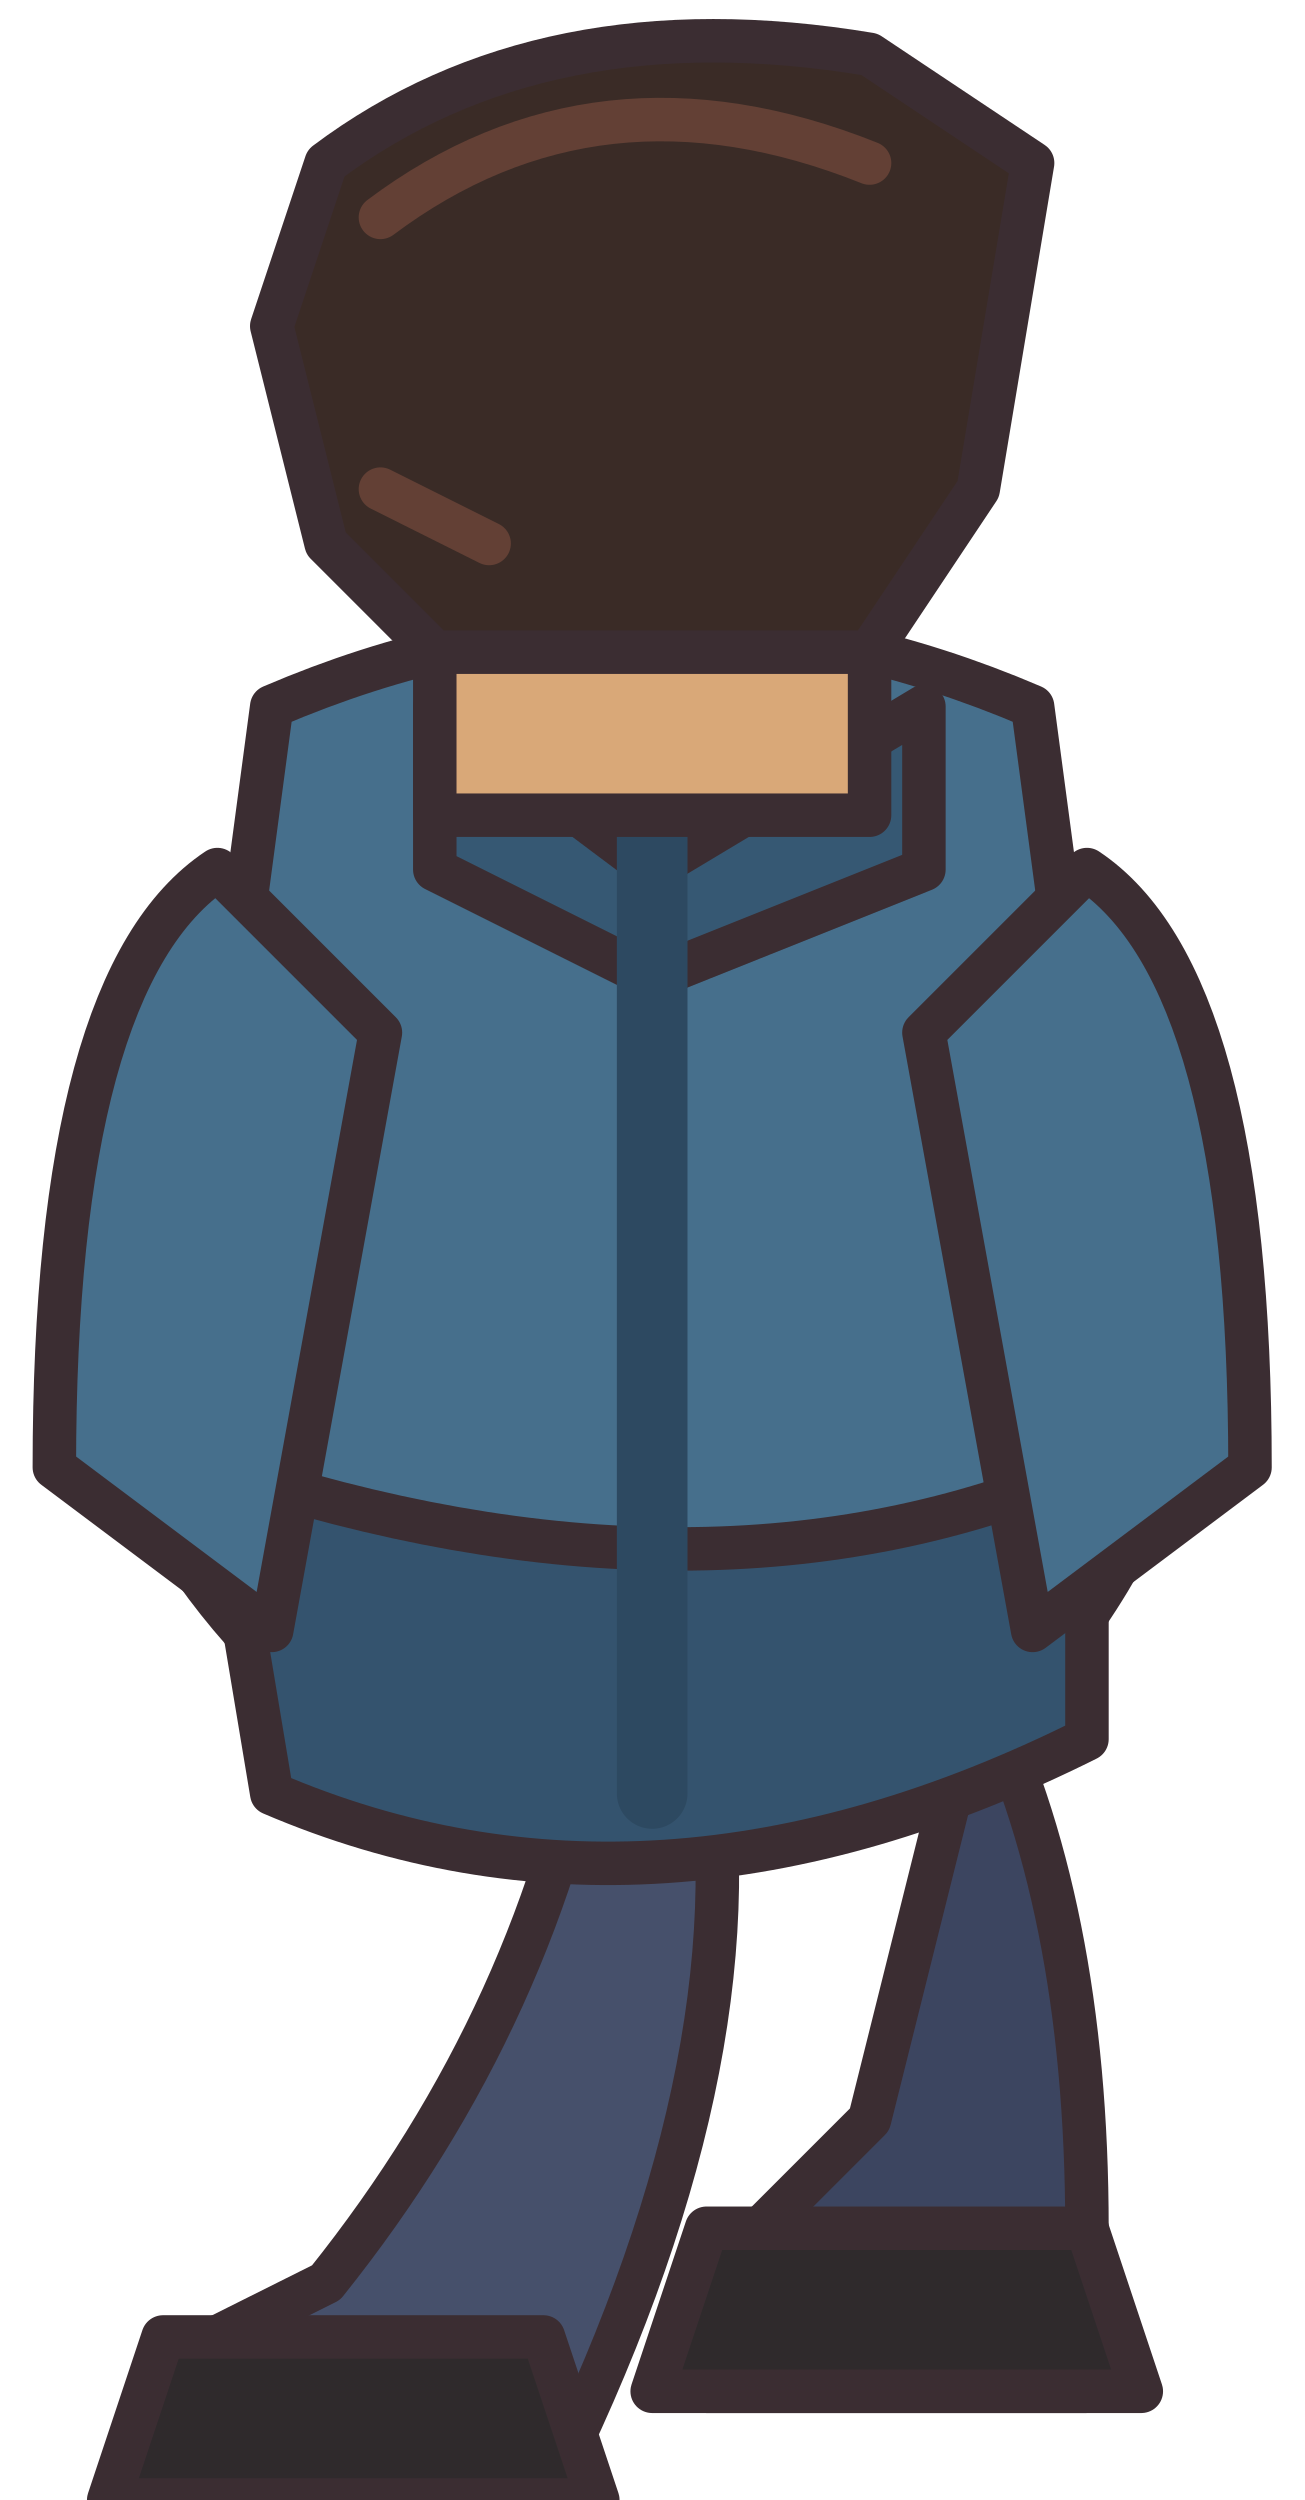
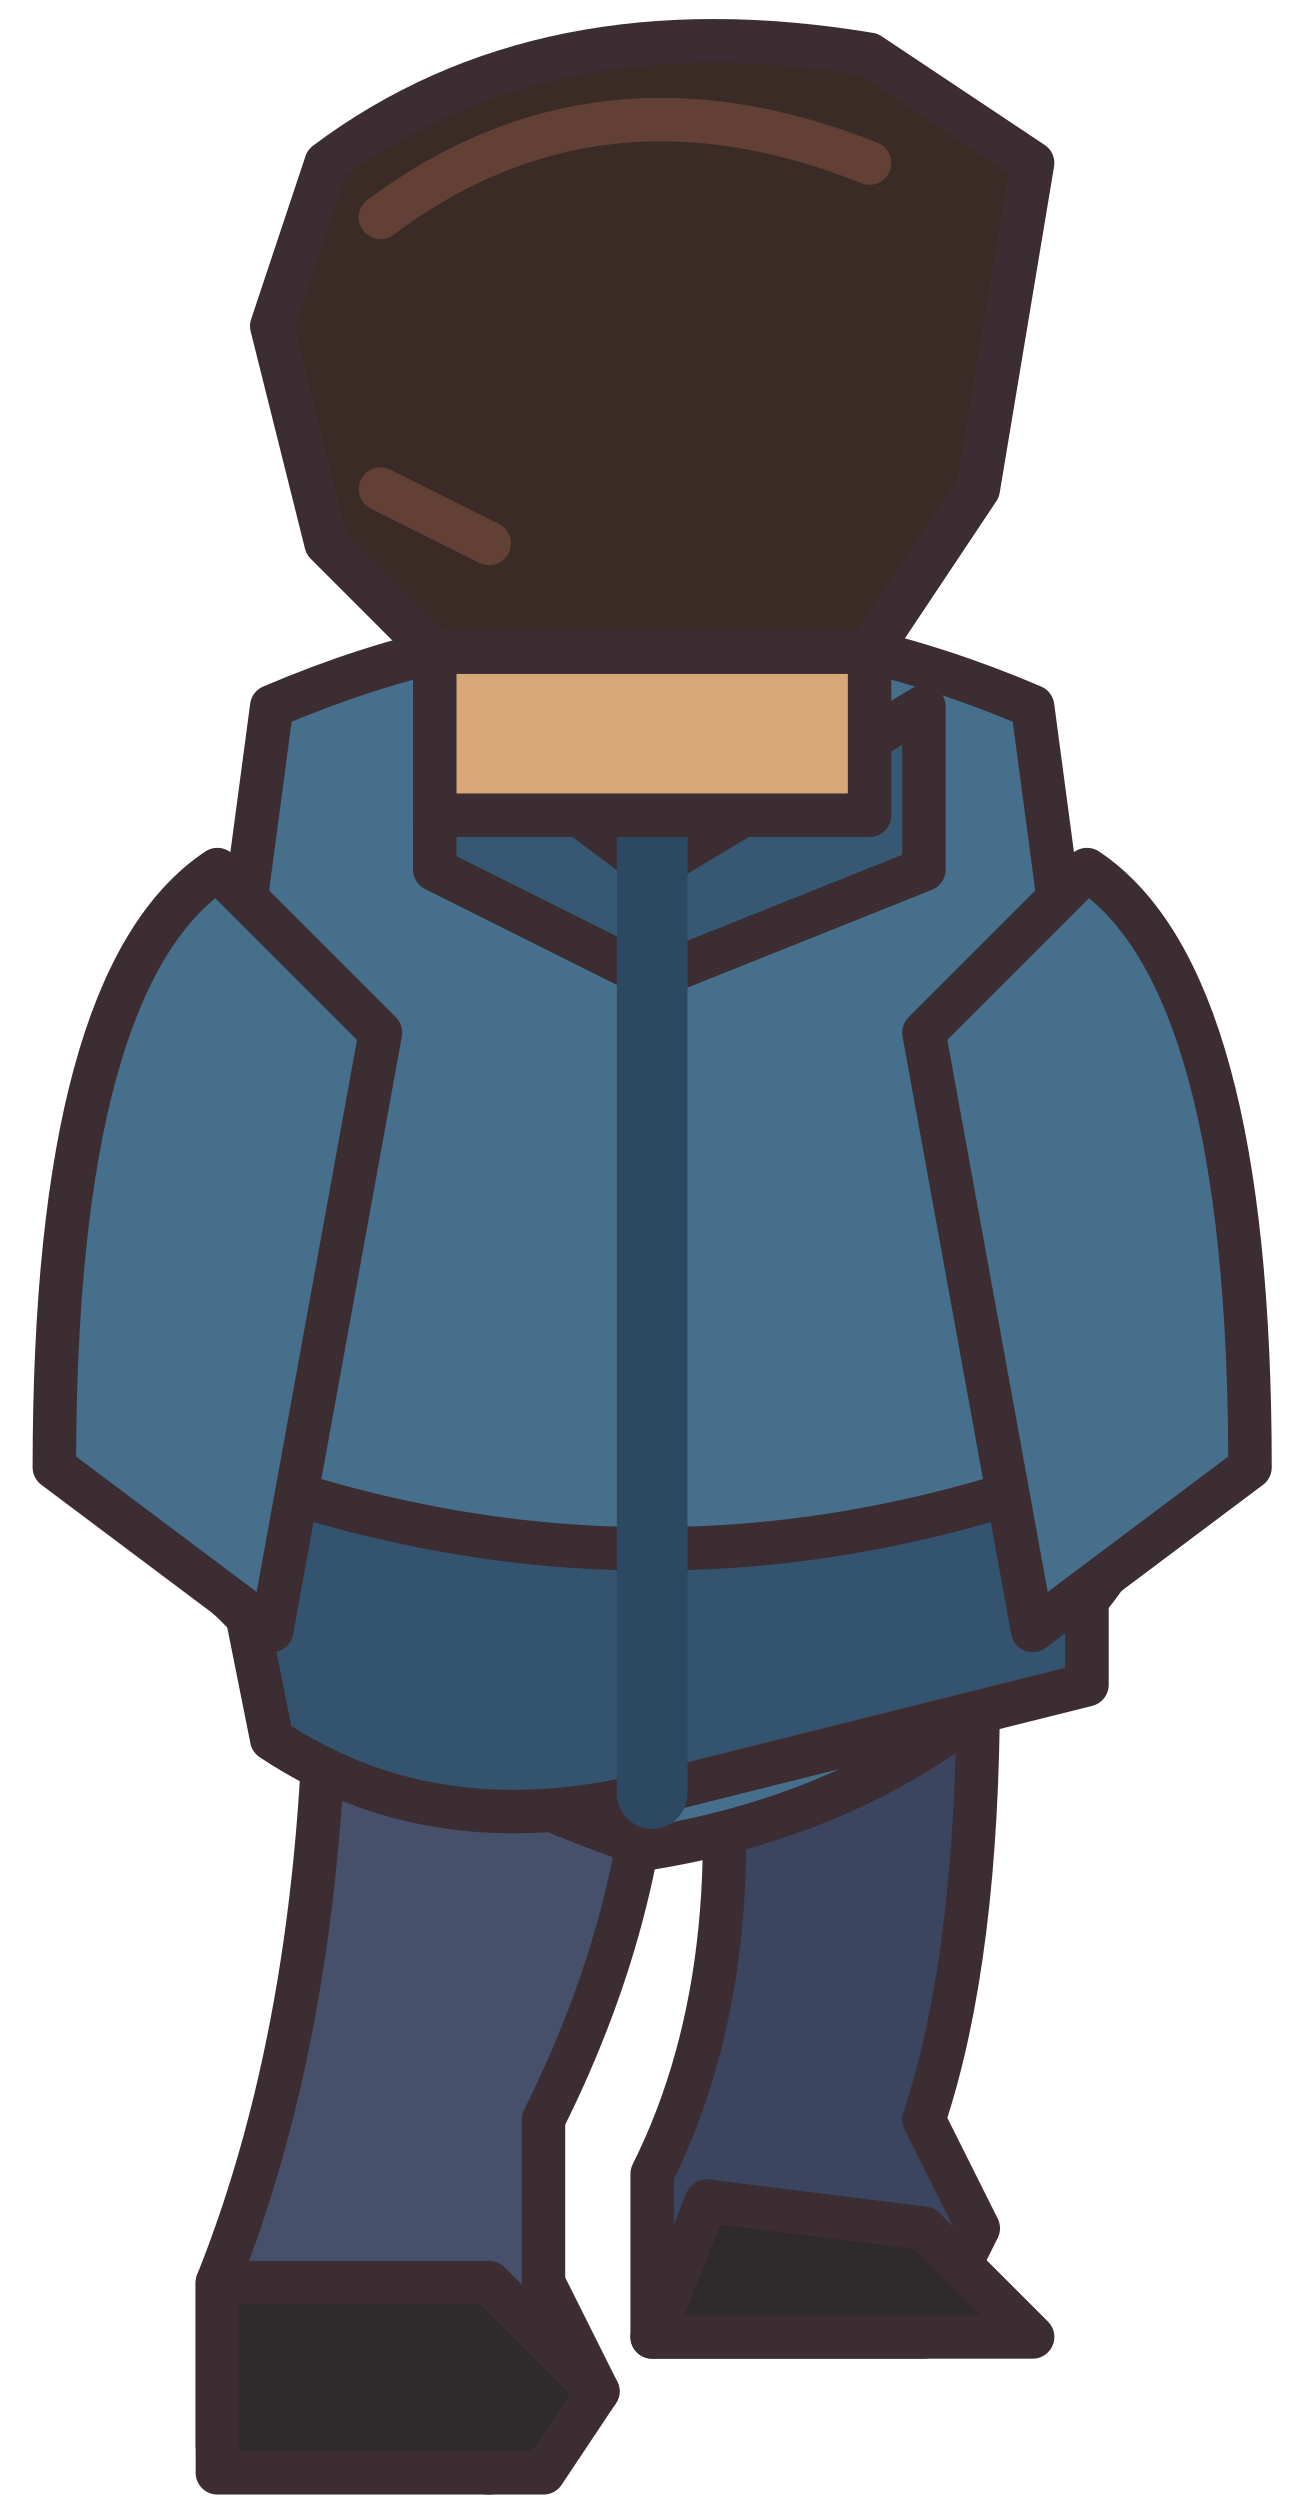
<svg xmlns="http://www.w3.org/2000/svg" width="24" height="46" viewBox="0 0 24 46" shape-rendering="geometricPrecision" stroke="#3b2d32" stroke-width="0.8" stroke-linejoin="round" stroke-linecap="round">
-   <path id="leg-b" d="M13 31 L18 31 Q17 35 16 39 L14 41 L13 44 L20 44 L20 41 Q20 35 18 31 Z" fill="#3c4560" />
-   <path d="M13 41 L20 41 L21 44 L12 44 Z" fill="#2f2a2c" />
-   <path id="leg-a" d="M6 31 L11 31 Q10 37 6 42 L4 43 L3 46 L10 46 Q14 38 13 32 Z" fill="#46506b" />
-   <path d="M3 43 L10 43 L11 46 L2 46 Z" fill="#2f2a2c" />
-   <path d="M5 13 Q12 10 19 13 L21 28 Q18 34 12 34 Q6 33 3 28 Z" fill="#466f8c" />
-   <path d="M4 27 Q13 30 20 27 L20 32 Q12 36 5 33 Z" fill="#34536e" />
+   <path id="leg-b" d="M13 30 L18 31 Q18 36 17 39 L18 41 L17 43 L12 43 L12 40 Q14 36 13 30 Z" fill="#3c4560" />
+   <path d="M13 40.5 L17 41 L19 43 L12 43 Z" fill="#2f2a2c" />
+   <path id="leg-a" d="M6 30 L12 31 Q12 35 10 39 L10 42 L11 44 L9 45.5 L4 45 L4 42 Q6 37 6 30 Z" fill="#46506b" />
+   <path d="M4 42 L9 42 L11 44 L10 45.5 L4 45.5 Z" fill="#2f2a2c" />
+   <path d="M5 13 Q12 10 19 13 L21 28 Q18 33 12 34 Q6 32 3 28 Z" fill="#466f8c" />
+   <path d="M4 27 Q12 30 20 27 L20 31 L12 33 Q8 34 5 32 Z" fill="#34536e" />
  <path d="M8 13 L12 16 L17 13 L17 16 L12 18 L8 16Z" fill="#365873" />
  <path d="M12 13 L12 33" stroke="#2d4961" stroke-width="1.3" fill="none" />
  <path d="M4 16 Q1 18 1 27 L5 30 L7 19 Z M20 16 Q23 18 23 27 L19 30 L17 19 Z" fill="#466f8c" />
  <g id="male-head">
    <path d="M8 9 L8 15 L16 15 L16 9" fill="#d9a878" />
    <path d="M5 6 L6 3 Q10 0 16 1 L19 3 L18 9 L16 12 L8 12 L6 10Z" fill="#3a2b26" />
    <path d="M7 4 Q11 1 16 3 M7 9 L9 10" fill="none" stroke="#634035" />
  </g>
</svg>
